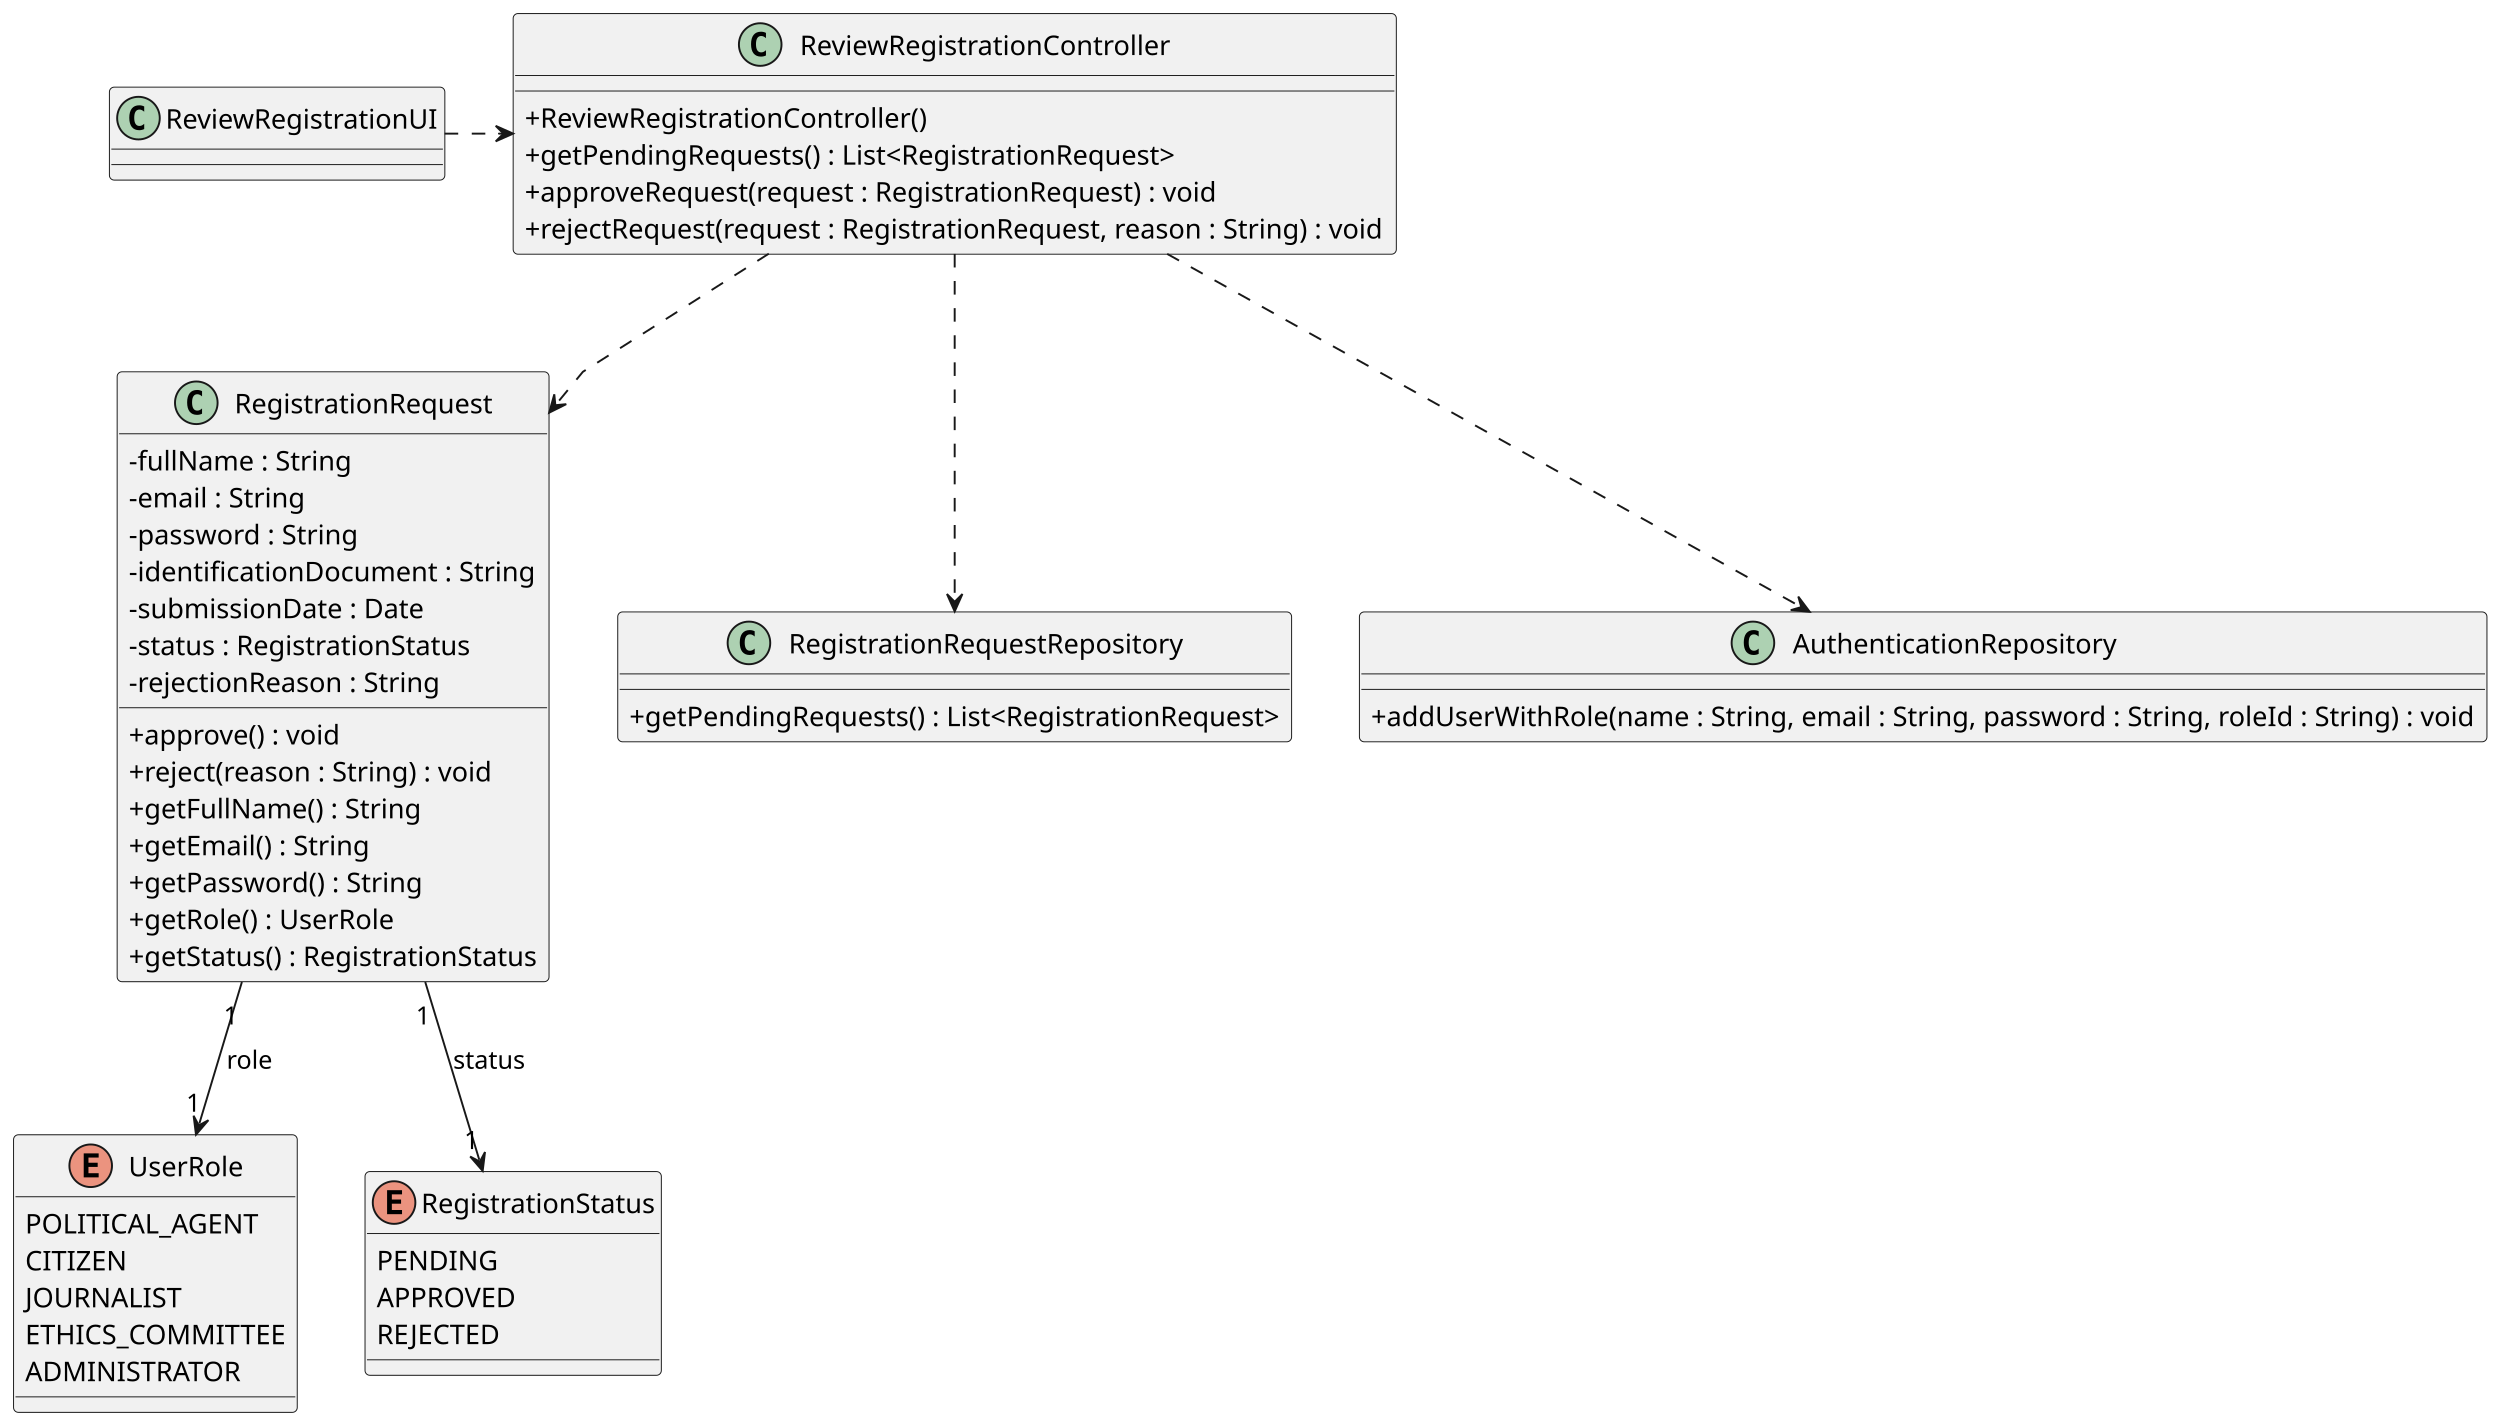
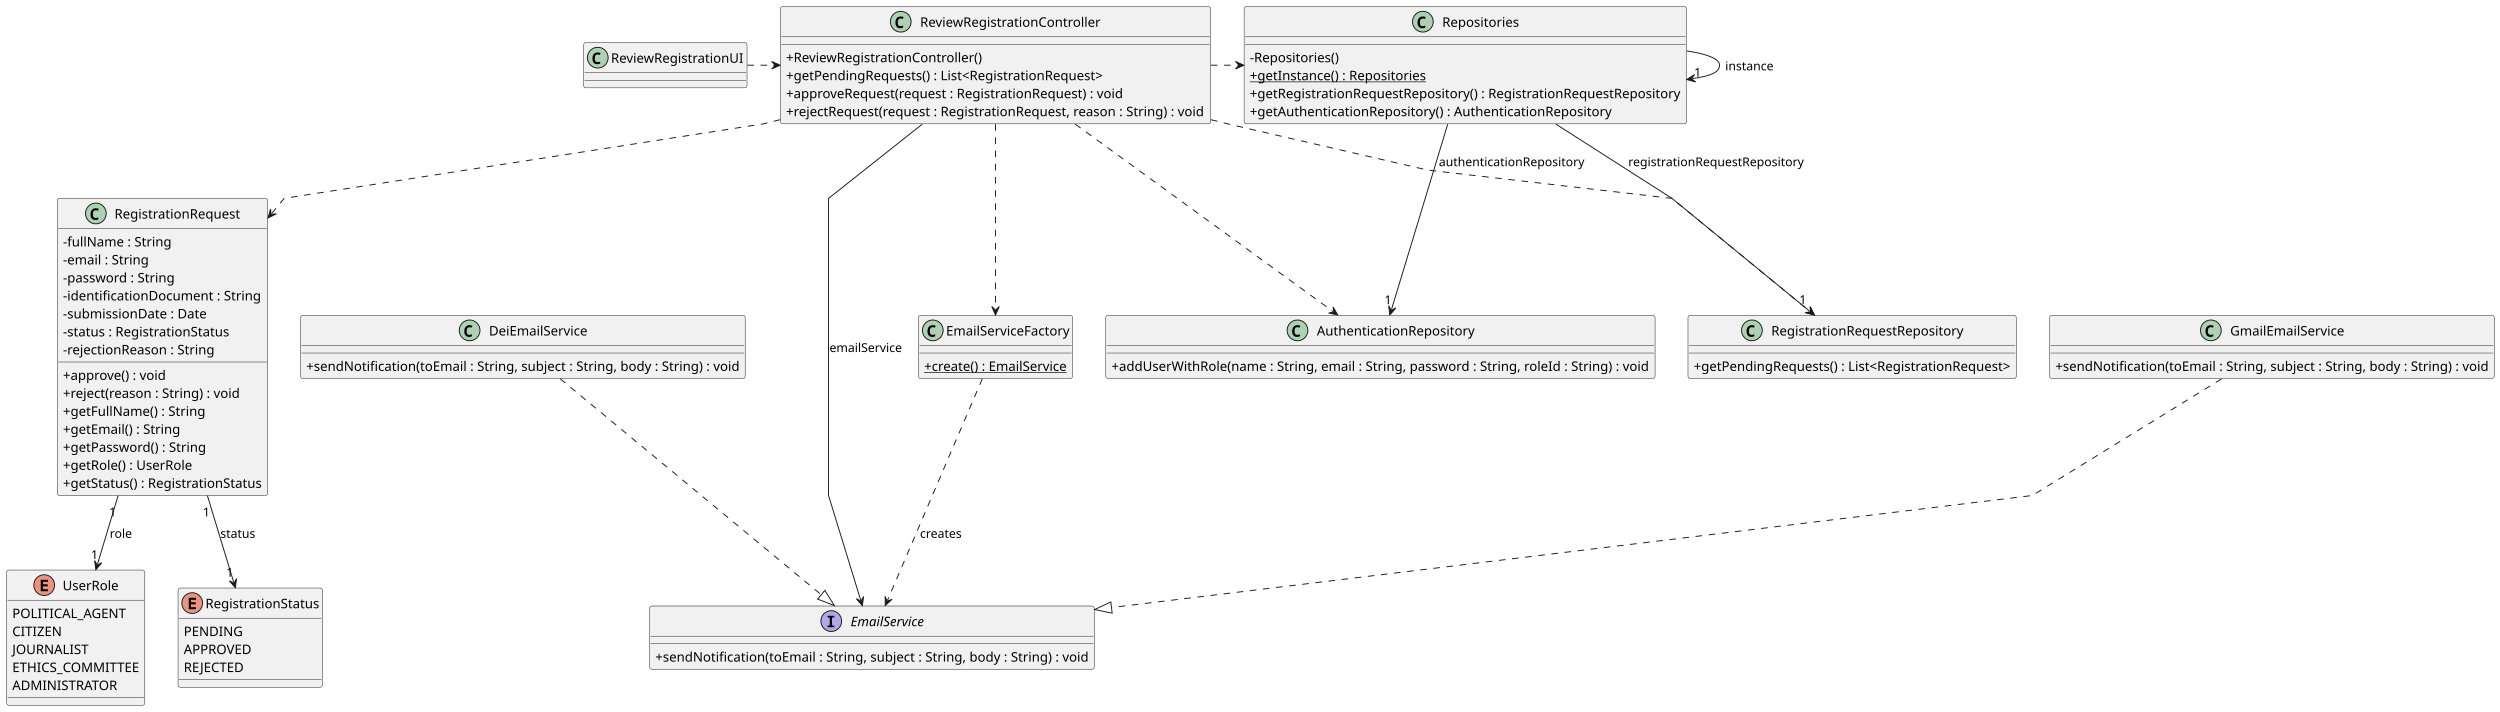
- <svg xmlns="http://www.w3.org/2000/svg" contentStyleType="text/css" data-diagram-type="CLASS" height="736px" preserveAspectRatio="none" style="width:1291px;height:736px;background:#FFFFFF;" version="1.1" viewBox="0 0 1291 736" width="1291px" zoomAndPan="magnify">
+ <svg xmlns="http://www.w3.org/2000/svg" contentStyleType="text/css" data-diagram-type="CLASS" height="754px" preserveAspectRatio="none" style="width:2650px;height:754px;background:#FFFFFF;" version="1.1" viewBox="0 0 2650 754" width="2650px" zoomAndPan="magnify">
  <defs />
  <g>
    <g class="entity" data-entity="ReviewRegistrationUI" data-source-line="6" data-uid="ent0002" id="entity_ReviewRegistrationUI">
-       <rect fill="#F1F1F1" height="48" rx="2.5" ry="2.5" style="stroke:#181818;stroke-width:0.5;" width="173.218" x="56.5" y="45" />
-       <ellipse cx="71.5" cy="61" fill="#ADD1B2" rx="11" ry="11" style="stroke:#181818;stroke-width:1;" />
-       <path d="M74.469,66.641 Q73.891,66.938 73.25,67.078 Q72.609,67.234 71.906,67.234 Q69.406,67.234 68.078,65.594 Q66.766,63.938 66.766,60.812 Q66.766,57.688 68.078,56.031 Q69.406,54.375 71.906,54.375 Q72.609,54.375 73.25,54.531 Q73.906,54.688 74.469,54.984 L74.469,57.703 Q73.844,57.125 73.25,56.859 Q72.656,56.578 72.031,56.578 Q70.688,56.578 70,57.656 Q69.312,58.719 69.312,60.812 Q69.312,62.906 70,63.984 Q70.688,65.047 72.031,65.047 Q72.656,65.047 73.25,64.781 Q73.844,64.5 74.469,63.922 L74.469,66.641 Z " fill="#000000" />
-       <text fill="#000000" font-family="sans-serif" font-size="14" lengthAdjust="spacing" textLength="141.218" x="85.5" y="66.432">ReviewRegistrationUI</text>
-       <line style="stroke:#181818;stroke-width:0.5;" x1="57.5" x2="228.718" y1="77" y2="77" />
-       <line style="stroke:#181818;stroke-width:0.5;" x1="57.5" x2="228.718" y1="85" y2="85" />
+       <rect fill="#F1F1F1" height="48" rx="2.5" ry="2.5" style="stroke:#181818;stroke-width:0.5;" width="173.218" x="618.64" y="45.13" />
+       <ellipse cx="633.64" cy="61.13" fill="#ADD1B2" rx="11" ry="11" style="stroke:#181818;stroke-width:1;" />
+       <path d="M633.109,68.052 Q631.359,68.052 630.218,67.317 Q629.093,66.567 628.531,65.224 Q627.984,63.864 627.984,62.068 Q627.984,60.036 628.64,58.583 Q629.296,57.13 630.577,56.349 Q631.859,55.568 633.734,55.568 Q634.624,55.568 635.296,55.755 Q635.968,55.927 636.656,56.271 L635.843,58.286 Q635.218,57.974 634.671,57.849 Q634.14,57.724 633.656,57.724 Q632.484,57.724 631.781,58.255 Q631.077,58.786 630.781,59.739 Q630.484,60.693 630.484,61.958 Q630.484,63.974 631.202,64.942 Q631.921,65.896 633.515,65.896 Q634.109,65.896 634.734,65.739 Q635.359,65.583 636.187,65.208 L636.187,67.427 Q635.452,67.739 634.656,67.896 Q633.874,68.052 633.109,68.052 Z " fill="#000000" />
+       <text fill="#000000" font-family="sans-serif" font-size="14" lengthAdjust="spacing" textLength="141.218" x="647.64" y="66.562">ReviewRegistrationUI</text>
+       <line style="stroke:#181818;stroke-width:0.5;" x1="619.64" x2="790.857" y1="77.13" y2="77.13" />
+       <line style="stroke:#181818;stroke-width:0.5;" x1="619.64" x2="790.857" y1="85.13" y2="85.13" />
    </g>
    <g class="entity" data-entity="ReviewRegistrationController" data-source-line="9" data-uid="ent0003" id="entity_ReviewRegistrationController">
-       <rect fill="#F1F1F1" height="124.272" rx="2.5" ry="2.5" style="stroke:#181818;stroke-width:0.5;" width="456.064" x="265" y="7" />
-       <ellipse cx="392.575" cy="23" fill="#ADD1B2" rx="11" ry="11" style="stroke:#181818;stroke-width:1;" />
-       <path d="M395.543,28.641 Q394.965,28.938 394.325,29.078 Q393.684,29.234 392.981,29.234 Q390.481,29.234 389.153,27.594 Q387.84,25.938 387.84,22.812 Q387.84,19.688 389.153,18.031 Q390.481,16.375 392.981,16.375 Q393.684,16.375 394.325,16.531 Q394.981,16.688 395.543,16.984 L395.543,19.703 Q394.918,19.125 394.325,18.859 Q393.731,18.578 393.106,18.578 Q391.762,18.578 391.075,19.656 Q390.387,20.719 390.387,22.812 Q390.387,24.906 391.075,25.984 Q391.762,27.047 393.106,27.047 Q393.731,27.047 394.325,26.781 Q394.918,26.5 395.543,25.922 L395.543,28.641 Z " fill="#000000" />
-       <text fill="#000000" font-family="sans-serif" font-size="14" lengthAdjust="spacing" textLength="192.415" x="413.075" y="28.432">ReviewRegistrationController</text>
-       <line style="stroke:#181818;stroke-width:0.5;" x1="266" x2="720.064" y1="39" y2="39" />
-       <line style="stroke:#181818;stroke-width:0.5;" x1="266" x2="720.064" y1="47" y2="47" />
-       <text fill="#000000" font-family="sans-serif" font-size="14" lengthAdjust="spacing" textLength="208.823" x="271" y="65.966">+ReviewRegistrationController()</text>
-       <text fill="#000000" font-family="sans-serif" font-size="14" lengthAdjust="spacing" textLength="335.985" x="271" y="85.034">+getPendingRequests() : List&lt;RegistrationRequest&gt;</text>
-       <text fill="#000000" font-family="sans-serif" font-size="14" lengthAdjust="spacing" textLength="358.259" x="271" y="104.102">+approveRequest(request : RegistrationRequest) : void</text>
-       <text fill="#000000" font-family="sans-serif" font-size="14" lengthAdjust="spacing" textLength="444.064" x="271" y="123.17">+rejectRequest(request : RegistrationRequest, reason : String) : void</text>
+       <rect fill="#F1F1F1" height="124.272" rx="2.5" ry="2.5" style="stroke:#181818;stroke-width:0.5;" width="456.064" x="827.22" y="7" />
+       <ellipse cx="954.794" cy="23" fill="#ADD1B2" rx="11" ry="11" style="stroke:#181818;stroke-width:1;" />
+       <path d="M954.263,29.922 Q952.513,29.922 951.373,29.188 Q950.248,28.438 949.685,27.094 Q949.138,25.734 949.138,23.938 Q949.138,21.906 949.794,20.453 Q950.451,19 951.732,18.219 Q953.013,17.438 954.888,17.438 Q955.779,17.438 956.451,17.625 Q957.123,17.797 957.81,18.141 L956.998,20.156 Q956.373,19.844 955.826,19.719 Q955.294,19.594 954.81,19.594 Q953.638,19.594 952.935,20.125 Q952.232,20.656 951.935,21.609 Q951.638,22.562 951.638,23.828 Q951.638,25.844 952.357,26.812 Q953.076,27.766 954.669,27.766 Q955.263,27.766 955.888,27.609 Q956.513,27.453 957.341,27.078 L957.341,29.297 Q956.607,29.609 955.81,29.766 Q955.029,29.922 954.263,29.922 Z " fill="#000000" />
+       <text fill="#000000" font-family="sans-serif" font-size="14" lengthAdjust="spacing" textLength="192.415" x="975.294" y="28.432">ReviewRegistrationController</text>
+       <line style="stroke:#181818;stroke-width:0.5;" x1="828.22" x2="1282.284" y1="39" y2="39" />
+       <line style="stroke:#181818;stroke-width:0.5;" x1="828.22" x2="1282.284" y1="47" y2="47" />
+       <text fill="#000000" font-family="sans-serif" font-size="14" lengthAdjust="spacing" textLength="208.823" x="833.22" y="65.966">+ReviewRegistrationController()</text>
+       <text fill="#000000" font-family="sans-serif" font-size="14" lengthAdjust="spacing" textLength="335.985" x="833.22" y="85.034">+getPendingRequests() : List&lt;RegistrationRequest&gt;</text>
+       <text fill="#000000" font-family="sans-serif" font-size="14" lengthAdjust="spacing" textLength="358.259" x="833.22" y="104.102">+approveRequest(request : RegistrationRequest) : void</text>
+       <text fill="#000000" font-family="sans-serif" font-size="14" lengthAdjust="spacing" textLength="444.064" x="833.22" y="123.17">+rejectRequest(request : RegistrationRequest, reason : String) : void</text>
    </g>
    <g class="entity" data-entity="RegistrationRequest" data-source-line="16" data-uid="ent0004" id="entity_RegistrationRequest">
-       <rect fill="#F1F1F1" height="314.951" rx="2.5" ry="2.5" style="stroke:#181818;stroke-width:0.5;" width="223.021" x="60.5" y="192" />
-       <ellipse cx="101.37" cy="208" fill="#ADD1B2" rx="11" ry="11" style="stroke:#181818;stroke-width:1;" />
-       <path d="M104.339,213.641 Q103.761,213.938 103.12,214.078 Q102.48,214.234 101.777,214.234 Q99.277,214.234 97.948,212.594 Q96.636,210.938 96.636,207.812 Q96.636,204.688 97.948,203.031 Q99.277,201.375 101.777,201.375 Q102.48,201.375 103.12,201.531 Q103.777,201.688 104.339,201.984 L104.339,204.703 Q103.714,204.125 103.12,203.859 Q102.527,203.578 101.902,203.578 Q100.558,203.578 99.87,204.656 Q99.183,205.719 99.183,207.812 Q99.183,209.906 99.87,210.984 Q100.558,212.047 101.902,212.047 Q102.527,212.047 103.12,211.781 Q103.714,211.5 104.339,210.922 L104.339,213.641 Z " fill="#000000" />
-       <text fill="#000000" font-family="sans-serif" font-size="14" lengthAdjust="spacing" textLength="133.531" x="121.119" y="213.432">RegistrationRequest</text>
-       <line style="stroke:#181818;stroke-width:0.5;" x1="61.5" x2="282.521" y1="224" y2="224" />
-       <text fill="#000000" font-family="sans-serif" font-size="14" lengthAdjust="spacing" textLength="115.108" x="66.5" y="242.966">-fullName : String</text>
-       <text fill="#000000" font-family="sans-serif" font-size="14" lengthAdjust="spacing" textLength="91" x="66.5" y="262.034">-email : String</text>
-       <text fill="#000000" font-family="sans-serif" font-size="14" lengthAdjust="spacing" textLength="118.678" x="66.5" y="281.102">-password : String</text>
-       <text fill="#000000" font-family="sans-serif" font-size="14" lengthAdjust="spacing" textLength="209.915" x="66.5" y="300.17">-identificationDocument : String</text>
-       <text fill="#000000" font-family="sans-serif" font-size="14" lengthAdjust="spacing" textLength="152.403" x="66.5" y="319.238">-submissionDate : Date</text>
-       <text fill="#000000" font-family="sans-serif" font-size="14" lengthAdjust="spacing" textLength="176.581" x="66.5" y="338.305">-status : RegistrationStatus</text>
-       <text fill="#000000" font-family="sans-serif" font-size="14" lengthAdjust="spacing" textLength="160.915" x="66.5" y="357.373">-rejectionReason : String</text>
-       <line style="stroke:#181818;stroke-width:0.5;" x1="61.5" x2="282.521" y1="365.475" y2="365.475" />
-       <text fill="#000000" font-family="sans-serif" font-size="14" lengthAdjust="spacing" textLength="109.578" x="66.5" y="384.441">+approve() : void</text>
-       <text fill="#000000" font-family="sans-serif" font-size="14" lengthAdjust="spacing" textLength="187.991" x="66.5" y="403.509">+reject(reason : String) : void</text>
-       <text fill="#000000" font-family="sans-serif" font-size="14" lengthAdjust="spacing" textLength="151.017" x="66.5" y="422.577">+getFullName() : String</text>
-       <text fill="#000000" font-family="sans-serif" font-size="14" lengthAdjust="spacing" textLength="124.347" x="66.5" y="441.645">+getEmail() : String</text>
-       <text fill="#000000" font-family="sans-serif" font-size="14" lengthAdjust="spacing" textLength="151.997" x="66.5" y="460.713">+getPassword() : String</text>
-       <text fill="#000000" font-family="sans-serif" font-size="14" lengthAdjust="spacing" textLength="136.989" x="66.5" y="479.781">+getRole() : UserRole</text>
-       <text fill="#000000" font-family="sans-serif" font-size="14" lengthAdjust="spacing" textLength="211.021" x="66.5" y="498.849">+getStatus() : RegistrationStatus</text>
+       <rect fill="#F1F1F1" height="314.951" rx="2.5" ry="2.5" style="stroke:#181818;stroke-width:0.5;" width="223.021" x="60.74" y="210.27" />
+       <ellipse cx="101.61" cy="226.27" fill="#ADD1B2" rx="11" ry="11" style="stroke:#181818;stroke-width:1;" />
+       <path d="M101.079,233.192 Q99.329,233.192 98.189,232.458 Q97.064,231.708 96.501,230.364 Q95.954,229.004 95.954,227.208 Q95.954,225.176 96.61,223.723 Q97.267,222.27 98.548,221.489 Q99.829,220.708 101.704,220.708 Q102.595,220.708 103.267,220.895 Q103.939,221.067 104.626,221.411 L103.814,223.426 Q103.189,223.114 102.642,222.989 Q102.11,222.864 101.626,222.864 Q100.454,222.864 99.751,223.395 Q99.048,223.926 98.751,224.879 Q98.454,225.833 98.454,227.098 Q98.454,229.114 99.173,230.083 Q99.892,231.036 101.485,231.036 Q102.079,231.036 102.704,230.879 Q103.329,230.723 104.157,230.348 L104.157,232.567 Q103.423,232.879 102.626,233.036 Q101.845,233.192 101.079,233.192 Z " fill="#000000" />
+       <text fill="#000000" font-family="sans-serif" font-size="14" lengthAdjust="spacing" textLength="133.531" x="121.359" y="231.702">RegistrationRequest</text>
+       <line style="stroke:#181818;stroke-width:0.5;" x1="61.74" x2="282.761" y1="242.27" y2="242.27" />
+       <text fill="#000000" font-family="sans-serif" font-size="14" lengthAdjust="spacing" textLength="115.108" x="66.74" y="261.236">-fullName : String</text>
+       <text fill="#000000" font-family="sans-serif" font-size="14" lengthAdjust="spacing" textLength="91" x="66.74" y="280.304">-email : String</text>
+       <text fill="#000000" font-family="sans-serif" font-size="14" lengthAdjust="spacing" textLength="118.678" x="66.74" y="299.372">-password : String</text>
+       <text fill="#000000" font-family="sans-serif" font-size="14" lengthAdjust="spacing" textLength="209.915" x="66.74" y="318.44">-identificationDocument : String</text>
+       <text fill="#000000" font-family="sans-serif" font-size="14" lengthAdjust="spacing" textLength="152.403" x="66.74" y="337.508">-submissionDate : Date</text>
+       <text fill="#000000" font-family="sans-serif" font-size="14" lengthAdjust="spacing" textLength="176.581" x="66.74" y="356.575">-status : RegistrationStatus</text>
+       <text fill="#000000" font-family="sans-serif" font-size="14" lengthAdjust="spacing" textLength="160.915" x="66.74" y="375.643">-rejectionReason : String</text>
+       <line style="stroke:#181818;stroke-width:0.5;" x1="61.74" x2="282.761" y1="383.745" y2="383.745" />
+       <text fill="#000000" font-family="sans-serif" font-size="14" lengthAdjust="spacing" textLength="109.578" x="66.74" y="402.711">+approve() : void</text>
+       <text fill="#000000" font-family="sans-serif" font-size="14" lengthAdjust="spacing" textLength="187.991" x="66.74" y="421.779">+reject(reason : String) : void</text>
+       <text fill="#000000" font-family="sans-serif" font-size="14" lengthAdjust="spacing" textLength="151.017" x="66.74" y="440.847">+getFullName() : String</text>
+       <text fill="#000000" font-family="sans-serif" font-size="14" lengthAdjust="spacing" textLength="124.347" x="66.74" y="459.915">+getEmail() : String</text>
+       <text fill="#000000" font-family="sans-serif" font-size="14" lengthAdjust="spacing" textLength="151.997" x="66.74" y="478.983">+getPassword() : String</text>
+       <text fill="#000000" font-family="sans-serif" font-size="14" lengthAdjust="spacing" textLength="136.989" x="66.74" y="498.051">+getRole() : UserRole</text>
+       <text fill="#000000" font-family="sans-serif" font-size="14" lengthAdjust="spacing" textLength="211.021" x="66.74" y="517.119">+getStatus() : RegistrationStatus</text>
    </g>
    <g class="entity" data-entity="RegistrationRequestRepository" data-source-line="33" data-uid="ent0005" id="entity_RegistrationRequestRepository">
-       <rect fill="#F1F1F1" height="67.068" rx="2.5" ry="2.5" style="stroke:#181818;stroke-width:0.5;" width="347.985" x="319" y="316" />
-       <ellipse cx="386.753" cy="332" fill="#ADD1B2" rx="11" ry="11" style="stroke:#181818;stroke-width:1;" />
-       <path d="M389.721,337.641 Q389.143,337.938 388.503,338.078 Q387.862,338.234 387.159,338.234 Q384.659,338.234 383.331,336.594 Q382.018,334.938 382.018,331.812 Q382.018,328.688 383.331,327.031 Q384.659,325.375 387.159,325.375 Q387.862,325.375 388.503,325.531 Q389.159,325.688 389.721,325.984 L389.721,328.703 Q389.096,328.125 388.503,327.859 Q387.909,327.578 387.284,327.578 Q385.94,327.578 385.253,328.656 Q384.565,329.719 384.565,331.812 Q384.565,333.906 385.253,334.984 Q385.94,336.047 387.284,336.047 Q387.909,336.047 388.503,335.781 Q389.096,335.5 389.721,334.922 L389.721,337.641 Z " fill="#000000" />
-       <text fill="#000000" font-family="sans-serif" font-size="14" lengthAdjust="spacing" textLength="203.979" x="407.253" y="337.432">RegistrationRequestRepository</text>
-       <line style="stroke:#181818;stroke-width:0.5;" x1="320" x2="665.985" y1="348" y2="348" />
-       <line style="stroke:#181818;stroke-width:0.5;" x1="320" x2="665.985" y1="356" y2="356" />
-       <text fill="#000000" font-family="sans-serif" font-size="14" lengthAdjust="spacing" textLength="335.985" x="325" y="374.966">+getPendingRequests() : List&lt;RegistrationRequest&gt;</text>
+       <rect fill="#F1F1F1" height="67.068" rx="2.5" ry="2.5" style="stroke:#181818;stroke-width:0.5;" width="347.985" x="1789.26" y="334.21" />
+       <ellipse cx="1857.013" cy="350.21" fill="#ADD1B2" rx="11" ry="11" style="stroke:#181818;stroke-width:1;" />
+       <path d="M1856.482,357.132 Q1854.732,357.132 1853.591,356.397 Q1852.466,355.647 1851.903,354.304 Q1851.357,352.944 1851.357,351.147 Q1851.357,349.116 1852.013,347.663 Q1852.669,346.21 1853.95,345.429 Q1855.232,344.647 1857.107,344.647 Q1857.997,344.647 1858.669,344.835 Q1859.341,345.007 1860.028,345.351 L1859.216,347.366 Q1858.591,347.054 1858.044,346.929 Q1857.513,346.804 1857.028,346.804 Q1855.857,346.804 1855.153,347.335 Q1854.45,347.866 1854.153,348.819 Q1853.857,349.772 1853.857,351.038 Q1853.857,353.054 1854.575,354.022 Q1855.294,354.976 1856.888,354.976 Q1857.482,354.976 1858.107,354.819 Q1858.732,354.663 1859.56,354.288 L1859.56,356.507 Q1858.825,356.819 1858.028,356.976 Q1857.247,357.132 1856.482,357.132 Z " fill="#000000" />
+       <text fill="#000000" font-family="sans-serif" font-size="14" lengthAdjust="spacing" textLength="203.979" x="1877.513" y="355.642">RegistrationRequestRepository</text>
+       <line style="stroke:#181818;stroke-width:0.5;" x1="1790.26" x2="2136.245" y1="366.21" y2="366.21" />
+       <line style="stroke:#181818;stroke-width:0.5;" x1="1790.26" x2="2136.245" y1="374.21" y2="374.21" />
+       <text fill="#000000" font-family="sans-serif" font-size="14" lengthAdjust="spacing" textLength="335.985" x="1795.26" y="393.176">+getPendingRequests() : List&lt;RegistrationRequest&gt;</text>
    </g>
    <g class="entity" data-entity="AuthenticationRepository" data-source-line="37" data-uid="ent0006" id="entity_AuthenticationRepository">
-       <rect fill="#F1F1F1" height="67.068" rx="2.5" ry="2.5" style="stroke:#181818;stroke-width:0.5;" width="582.26" x="702" y="316" />
-       <ellipse cx="905.216" cy="332" fill="#ADD1B2" rx="11" ry="11" style="stroke:#181818;stroke-width:1;" />
-       <path d="M908.185,337.641 Q907.607,337.938 906.966,338.078 Q906.326,338.234 905.623,338.234 Q903.123,338.234 901.794,336.594 Q900.482,334.938 900.482,331.812 Q900.482,328.688 901.794,327.031 Q903.123,325.375 905.623,325.375 Q906.326,325.375 906.966,325.531 Q907.623,325.688 908.185,325.984 L908.185,328.703 Q907.56,328.125 906.966,327.859 Q906.373,327.578 905.748,327.578 Q904.404,327.578 903.716,328.656 Q903.029,329.719 903.029,331.812 Q903.029,333.906 903.716,334.984 Q904.404,336.047 905.748,336.047 Q906.373,336.047 906.966,335.781 Q907.56,335.5 908.185,334.922 L908.185,337.641 Z " fill="#000000" />
-       <text fill="#000000" font-family="sans-serif" font-size="14" lengthAdjust="spacing" textLength="167.327" x="925.716" y="337.432">AuthenticationRepository</text>
-       <line style="stroke:#181818;stroke-width:0.5;" x1="703" x2="1283.26" y1="348" y2="348" />
-       <line style="stroke:#181818;stroke-width:0.5;" x1="703" x2="1283.26" y1="356" y2="356" />
-       <text fill="#000000" font-family="sans-serif" font-size="14" lengthAdjust="spacing" textLength="570.26" x="708" y="374.966">+addUserWithRole(name : String, email : String, password : String, roleId : String) : void</text>
-     </g>
-     <g class="entity" data-entity="UserRole" data-source-line="41" data-uid="ent0007" id="entity_UserRole">
-       <rect fill="#F1F1F1" height="143.34" rx="2.5" ry="2.5" style="stroke:#181818;stroke-width:0.5;" width="146.498" x="7" y="586" />
-       <ellipse cx="46.837" cy="602" fill="#EB937F" rx="11" ry="11" style="stroke:#181818;stroke-width:1;" />
-       <path d="M50.947,608 L43.228,608 L43.228,595.609 L50.947,595.609 L50.947,597.766 L45.681,597.766 L45.681,600.438 L50.447,600.438 L50.447,602.594 L45.681,602.594 L45.681,605.844 L50.947,605.844 L50.947,608 Z " fill="#000000" />
-       <text fill="#000000" font-family="sans-serif" font-size="14" lengthAdjust="spacing" textLength="59.304" x="66.356" y="607.432">UserRole</text>
-       <line style="stroke:#181818;stroke-width:0.5;" x1="8" x2="152.498" y1="618" y2="618" />
-       <text fill="#000000" font-family="sans-serif" font-size="14" lengthAdjust="spacing" textLength="120.707" x="13" y="636.966">POLITICAL_AGENT</text>
-       <text fill="#000000" font-family="sans-serif" font-size="14" lengthAdjust="spacing" textLength="52.556" x="13" y="656.034">CITIZEN</text>
-       <text fill="#000000" font-family="sans-serif" font-size="14" lengthAdjust="spacing" textLength="80.836" x="13" y="675.102">JOURNALIST</text>
-       <text fill="#000000" font-family="sans-serif" font-size="14" lengthAdjust="spacing" textLength="134.498" x="13" y="694.17">ETHICS_COMMITTEE</text>
-       <text fill="#000000" font-family="sans-serif" font-size="14" lengthAdjust="spacing" textLength="112.546" x="13" y="713.238">ADMINISTRATOR</text>
-       <line style="stroke:#181818;stroke-width:0.5;" x1="8" x2="152.498" y1="721.34" y2="721.34" />
-     </g>
-     <g class="entity" data-entity="RegistrationStatus" data-source-line="49" data-uid="ent0008" id="entity_RegistrationStatus">
-       <rect fill="#F1F1F1" height="105.204" rx="2.5" ry="2.5" style="stroke:#181818;stroke-width:0.5;" width="153.016" x="188.5" y="605" />
-       <ellipse cx="203.5" cy="621" fill="#EB937F" rx="11" ry="11" style="stroke:#181818;stroke-width:1;" />
-       <path d="M207.609,627 L199.891,627 L199.891,614.609 L207.609,614.609 L207.609,616.766 L202.344,616.766 L202.344,619.438 L207.109,619.438 L207.109,621.594 L202.344,621.594 L202.344,624.844 L207.609,624.844 L207.609,627 Z " fill="#000000" />
-       <text fill="#000000" font-family="sans-serif" font-size="14" lengthAdjust="spacing" textLength="121.016" x="217.5" y="626.432">RegistrationStatus</text>
-       <line style="stroke:#181818;stroke-width:0.5;" x1="189.5" x2="340.516" y1="637" y2="637" />
-       <text fill="#000000" font-family="sans-serif" font-size="14" lengthAdjust="spacing" textLength="62.692" x="194.5" y="655.966">PENDING</text>
-       <text fill="#000000" font-family="sans-serif" font-size="14" lengthAdjust="spacing" textLength="71.932" x="194.5" y="675.034">APPROVED</text>
-       <text fill="#000000" font-family="sans-serif" font-size="14" lengthAdjust="spacing" textLength="62.734" x="194.5" y="694.102">REJECTED</text>
-       <line style="stroke:#181818;stroke-width:0.5;" x1="189.5" x2="340.516" y1="702.204" y2="702.204" />
-     </g>
-     <g class="link" data-entity-1="ReviewRegistrationUI" data-entity-2="ReviewRegistrationController" data-source-line="55" data-uid="lnk9" id="link_ReviewRegistrationUI_ReviewRegistrationController">
-       <path codeLine="55" d="M229.62,69 C246.8,69 259.67,69 259.67,69 C259.67,69 255.61,69 258.98,69" fill="none" id="ReviewRegistrationUI-to-ReviewRegistrationController" style="stroke:#181818;stroke-width:1;stroke-dasharray:7,7;" />
-       <polygon fill="#181818" points="264.98,69,255.98,65,259.98,69,255.98,73,264.98,69" style="stroke:#181818;stroke-width:1;" />
-     </g>
-     <g class="link" data-entity-1="ReviewRegistrationController" data-entity-2="RegistrationRequestRepository" data-source-line="56" data-uid="lnk10" id="link_ReviewRegistrationController_RegistrationRequestRepository">
-       <path codeLine="56" d="M493,131.12 C493,187.96 493,264.48 493,309.75" fill="none" id="ReviewRegistrationController-to-RegistrationRequestRepository" style="stroke:#181818;stroke-width:1;stroke-dasharray:7,7;" />
-       <polygon fill="#181818" points="493,315.75,497,306.75,493,310.75,489,306.75,493,315.75" style="stroke:#181818;stroke-width:1;" />
-     </g>
-     <g class="link" data-entity-1="ReviewRegistrationController" data-entity-2="AuthenticationRepository" data-source-line="57" data-uid="lnk11" id="link_ReviewRegistrationController_AuthenticationRepository">
-       <path codeLine="57" d="M602.73,131.12 C704.92,188.04 848.108,267.801 929.308,313.021" fill="none" id="ReviewRegistrationController-to-AuthenticationRepository" style="stroke:#181818;stroke-width:1;stroke-dasharray:7,7;" />
-       <polygon fill="#181818" points="934.55,315.94,928.633,308.067,930.182,313.507,924.741,315.056,934.55,315.94" style="stroke:#181818;stroke-width:1;" />
-     </g>
-     <g class="link" data-entity-1="ReviewRegistrationController" data-entity-2="RegistrationRequest" data-source-line="58" data-uid="lnk12" id="link_ReviewRegistrationController_RegistrationRequest">
-       <path codeLine="58" d="M397,131 C349,161.5 301,192 301,192 C301,192 297.966,195.68 287.416,208.48" fill="none" id="ReviewRegistrationController-to-RegistrationRequest" style="stroke:#181818;stroke-width:1;stroke-dasharray:7,7;" />
-       <polygon fill="#181818" points="283.6,213.11,292.411,208.709,286.78,209.252,286.238,203.621,283.6,213.11" style="stroke:#181818;stroke-width:1;" />
-     </g>
-     <g class="link" data-entity-1="RegistrationRequest" data-entity-2="UserRole" data-source-line="59" data-uid="lnk13" id="link_RegistrationRequest_UserRole">
-       <path codeLine="59" d="M124.92,507.09 C116.61,534.73 110.079,556.475 102.939,580.195" fill="none" id="RegistrationRequest-to-UserRole" style="stroke:#181818;stroke-width:1;" />
-       <polygon fill="#181818" points="101.21,585.94,107.634,578.475,102.651,581.152,99.974,576.169,101.21,585.94" style="stroke:#181818;stroke-width:1;" />
-       <text fill="#000000" font-family="sans-serif" font-size="13" lengthAdjust="spacing" textLength="23.92" x="117" y="551.897">role</text>
-       <text fill="#000000" font-family="sans-serif" font-size="13" lengthAdjust="spacing" textLength="7.436" x="115.48" y="529.05">1</text>
-       <text fill="#000000" font-family="sans-serif" font-size="13" lengthAdjust="spacing" textLength="7.436" x="96.144" y="574.101">1</text>
-     </g>
-     <g class="link" data-entity-1="RegistrationRequest" data-entity-2="RegistrationStatus" data-source-line="60" data-uid="lnk14" id="link_RegistrationRequest_RegistrationStatus">
-       <path codeLine="60" d="M219.59,507.09 C230.32,542.38 239.215,571.669 247.505,598.939" fill="none" id="RegistrationRequest-to-RegistrationStatus" style="stroke:#181818;stroke-width:1;" />
-       <polygon fill="#181818" points="249.25,604.68,250.459,594.906,247.796,599.896,242.805,597.232,249.25,604.68" style="stroke:#181818;stroke-width:1;" />
-       <text fill="#000000" font-family="sans-serif" font-size="13" lengthAdjust="spacing" textLength="37.167" x="234" y="551.897">status</text>
-       <text fill="#000000" font-family="sans-serif" font-size="13" lengthAdjust="spacing" textLength="7.436" x="214.736" y="529.05">1</text>
-       <text fill="#000000" font-family="sans-serif" font-size="13" lengthAdjust="spacing" textLength="7.436" x="239.691" y="593.371">1</text>
+       <rect fill="#F1F1F1" height="67.068" rx="2.5" ry="2.5" style="stroke:#181818;stroke-width:0.5;" width="582.26" x="1172.12" y="334.21" />
+       <ellipse cx="1375.336" cy="350.21" fill="#ADD1B2" rx="11" ry="11" style="stroke:#181818;stroke-width:1;" />
+       <path d="M1374.805,357.132 Q1373.055,357.132 1371.915,356.397 Q1370.79,355.647 1370.227,354.304 Q1369.68,352.944 1369.68,351.147 Q1369.68,349.116 1370.336,347.663 Q1370.993,346.21 1372.274,345.429 Q1373.555,344.647 1375.43,344.647 Q1376.321,344.647 1376.993,344.835 Q1377.665,345.007 1378.352,345.351 L1377.54,347.366 Q1376.915,347.054 1376.368,346.929 Q1375.836,346.804 1375.352,346.804 Q1374.18,346.804 1373.477,347.335 Q1372.774,347.866 1372.477,348.819 Q1372.18,349.772 1372.18,351.038 Q1372.18,353.054 1372.899,354.022 Q1373.618,354.976 1375.211,354.976 Q1375.805,354.976 1376.43,354.819 Q1377.055,354.663 1377.883,354.288 L1377.883,356.507 Q1377.149,356.819 1376.352,356.976 Q1375.571,357.132 1374.805,357.132 Z " fill="#000000" />
+       <text fill="#000000" font-family="sans-serif" font-size="14" lengthAdjust="spacing" textLength="167.327" x="1395.836" y="355.642">AuthenticationRepository</text>
+       <line style="stroke:#181818;stroke-width:0.5;" x1="1173.12" x2="1753.38" y1="366.21" y2="366.21" />
+       <line style="stroke:#181818;stroke-width:0.5;" x1="1173.12" x2="1753.38" y1="374.21" y2="374.21" />
+       <text fill="#000000" font-family="sans-serif" font-size="14" lengthAdjust="spacing" textLength="570.26" x="1178.12" y="393.176">+addUserWithRole(name : String, email : String, password : String, roleId : String) : void</text>
+     </g>
+     <g class="entity" data-entity="Repositories" data-source-line="41" data-uid="ent0007" id="entity_Repositories">
+       <rect fill="#F1F1F1" height="124.272" rx="2.5" ry="2.5" style="stroke:#181818;stroke-width:0.5;" width="468.958" x="1318.77" y="7" />
+       <ellipse cx="1508.238" cy="23" fill="#ADD1B2" rx="11" ry="11" style="stroke:#181818;stroke-width:1;" />
+       <path d="M1507.707,29.922 Q1505.957,29.922 1504.816,29.188 Q1503.691,28.438 1503.129,27.094 Q1502.582,25.734 1502.582,23.938 Q1502.582,21.906 1503.238,20.453 Q1503.895,19 1505.176,18.219 Q1506.457,17.438 1508.332,17.438 Q1509.223,17.438 1509.895,17.625 Q1510.566,17.797 1511.254,18.141 L1510.441,20.156 Q1509.816,19.844 1509.27,19.719 Q1508.738,19.594 1508.254,19.594 Q1507.082,19.594 1506.379,20.125 Q1505.676,20.656 1505.379,21.609 Q1505.082,22.562 1505.082,23.828 Q1505.082,25.844 1505.801,26.812 Q1506.52,27.766 1508.113,27.766 Q1508.707,27.766 1509.332,27.609 Q1509.957,27.453 1510.785,27.078 L1510.785,29.297 Q1510.051,29.609 1509.254,29.766 Q1508.473,29.922 1507.707,29.922 Z " fill="#000000" />
+       <text fill="#000000" font-family="sans-serif" font-size="14" lengthAdjust="spacing" textLength="81.522" x="1528.738" y="28.432">Repositories</text>
+       <line style="stroke:#181818;stroke-width:0.5;" x1="1319.77" x2="1786.728" y1="39" y2="39" />
+       <line style="stroke:#181818;stroke-width:0.5;" x1="1319.77" x2="1786.728" y1="47" y2="47" />
+       <text fill="#000000" font-family="sans-serif" font-size="14" lengthAdjust="spacing" textLength="94.43" x="1324.77" y="65.966">-Repositories()</text>
+       <text fill="#000000" font-family="sans-serif" font-size="14" lengthAdjust="spacing" text-decoration="underline" textLength="186.801" x="1324.77" y="85.034">+getInstance() : Repositories</text>
+       <text fill="#000000" font-family="sans-serif" font-size="14" lengthAdjust="spacing" textLength="456.958" x="1324.77" y="104.102">+getRegistrationRequestRepository() : RegistrationRequestRepository</text>
+       <text fill="#000000" font-family="sans-serif" font-size="14" lengthAdjust="spacing" textLength="383.654" x="1324.77" y="123.17">+getAuthenticationRepository() : AuthenticationRepository</text>
+     </g>
+     <g class="entity" data-entity="EmailService" data-source-line="48" data-uid="ent0008" id="entity_EmailService">
+       <rect fill="#F1F1F1" height="67.068" rx="2.5" ry="2.5" style="stroke:#181818;stroke-width:0.5;" width="471.296" x="688.6" y="642.36" />
+       <ellipse cx="881.134" cy="658.36" fill="#B4A7E5" rx="11" ry="11" style="stroke:#181818;stroke-width:1;" />
+       <path d="M877.166,664.86 L877.166,663.157 L879.525,662.891 L879.525,654.688 L877.166,654.423 L877.166,652.719 L884.306,652.719 L884.306,654.423 L881.884,654.688 L881.884,662.891 L884.306,663.157 L884.306,664.86 L877.166,664.86 Z " fill="#000000" />
+       <text fill="#000000" font-family="sans-serif" font-size="14" font-style="italic" lengthAdjust="spacing" textLength="77.728" x="901.634" y="663.792">EmailService</text>
+       <line style="stroke:#181818;stroke-width:0.5;" x1="689.6" x2="1158.896" y1="674.36" y2="674.36" />
+       <line style="stroke:#181818;stroke-width:0.5;" x1="689.6" x2="1158.896" y1="682.36" y2="682.36" />
+       <text fill="#000000" font-family="sans-serif" font-size="14" lengthAdjust="spacing" textLength="459.296" x="694.6" y="701.326">+sendNotification(toEmail : String, subject : String, body : String) : void</text>
+     </g>
+     <g class="entity" data-entity="GmailEmailService" data-source-line="52" data-uid="ent0009" id="entity_GmailEmailService">
+       <rect fill="#F1F1F1" height="67.068" rx="2.5" ry="2.5" style="stroke:#181818;stroke-width:0.5;" width="471.296" x="2172.6" y="334.21" />
+       <ellipse cx="2343.49" cy="350.21" fill="#ADD1B2" rx="11" ry="11" style="stroke:#181818;stroke-width:1;" />
+       <path d="M2342.959,357.132 Q2341.209,357.132 2340.068,356.397 Q2338.943,355.647 2338.381,354.304 Q2337.834,352.944 2337.834,351.147 Q2337.834,349.116 2338.49,347.663 Q2339.147,346.21 2340.428,345.429 Q2341.709,344.647 2343.584,344.647 Q2344.475,344.647 2345.147,344.835 Q2345.818,345.007 2346.506,345.351 L2345.693,347.366 Q2345.068,347.054 2344.522,346.929 Q2343.99,346.804 2343.506,346.804 Q2342.334,346.804 2341.631,347.335 Q2340.928,347.866 2340.631,348.819 Q2340.334,349.772 2340.334,351.038 Q2340.334,353.054 2341.053,354.022 Q2341.772,354.976 2343.365,354.976 Q2343.959,354.976 2344.584,354.819 Q2345.209,354.663 2346.037,354.288 L2346.037,356.507 Q2345.303,356.819 2344.506,356.976 Q2343.725,357.132 2342.959,357.132 Z " fill="#000000" />
+       <text fill="#000000" font-family="sans-serif" font-size="14" lengthAdjust="spacing" textLength="121.016" x="2363.99" y="355.642">GmailEmailService</text>
+       <line style="stroke:#181818;stroke-width:0.5;" x1="2173.6" x2="2642.896" y1="366.21" y2="366.21" />
+       <line style="stroke:#181818;stroke-width:0.5;" x1="2173.6" x2="2642.896" y1="374.21" y2="374.21" />
+       <text fill="#000000" font-family="sans-serif" font-size="14" lengthAdjust="spacing" textLength="459.296" x="2178.6" y="393.176">+sendNotification(toEmail : String, subject : String, body : String) : void</text>
+     </g>
+     <g class="entity" data-entity="DeiEmailService" data-source-line="56" data-uid="ent0010" id="entity_DeiEmailService">
+       <rect fill="#F1F1F1" height="67.068" rx="2.5" ry="2.5" style="stroke:#181818;stroke-width:0.5;" width="471.296" x="318.6" y="334.21" />
+       <ellipse cx="497.806" cy="350.21" fill="#ADD1B2" rx="11" ry="11" style="stroke:#181818;stroke-width:1;" />
+       <path d="M497.275,357.132 Q495.525,357.132 494.385,356.397 Q493.26,355.647 492.697,354.304 Q492.15,352.944 492.15,351.147 Q492.15,349.116 492.806,347.663 Q493.463,346.21 494.744,345.429 Q496.025,344.647 497.9,344.647 Q498.791,344.647 499.463,344.835 Q500.135,345.007 500.822,345.351 L500.01,347.366 Q499.385,347.054 498.838,346.929 Q498.306,346.804 497.822,346.804 Q496.65,346.804 495.947,347.335 Q495.244,347.866 494.947,348.819 Q494.65,349.772 494.65,351.038 Q494.65,353.054 495.369,354.022 Q496.088,354.976 497.681,354.976 Q498.275,354.976 498.9,354.819 Q499.525,354.663 500.353,354.288 L500.353,356.507 Q499.619,356.819 498.822,356.976 Q498.041,357.132 497.275,357.132 Z " fill="#000000" />
+       <text fill="#000000" font-family="sans-serif" font-size="14" lengthAdjust="spacing" textLength="104.384" x="518.306" y="355.642">DeiEmailService</text>
+       <line style="stroke:#181818;stroke-width:0.5;" x1="319.6" x2="788.896" y1="366.21" y2="366.21" />
+       <line style="stroke:#181818;stroke-width:0.5;" x1="319.6" x2="788.896" y1="374.21" y2="374.21" />
+       <text fill="#000000" font-family="sans-serif" font-size="14" lengthAdjust="spacing" textLength="459.296" x="324.6" y="393.176">+sendNotification(toEmail : String, subject : String, body : String) : void</text>
+     </g>
+     <g class="entity" data-entity="EmailServiceFactory" data-source-line="60" data-uid="ent0011" id="entity_EmailServiceFactory">
+       <rect fill="#F1F1F1" height="67.068" rx="2.5" ry="2.5" style="stroke:#181818;stroke-width:0.5;" width="163.297" x="973.6" y="334.21" />
+       <ellipse cx="988.76" cy="350.21" fill="#ADD1B2" rx="11" ry="11" style="stroke:#181818;stroke-width:1;" />
+       <path d="M988.229,357.132 Q986.479,357.132 985.338,356.397 Q984.213,355.647 983.651,354.304 Q983.104,352.944 983.104,351.147 Q983.104,349.116 983.76,347.663 Q984.416,346.21 985.698,345.429 Q986.979,344.647 988.854,344.647 Q989.745,344.647 990.416,344.835 Q991.088,345.007 991.776,345.351 L990.963,347.366 Q990.338,347.054 989.791,346.929 Q989.26,346.804 988.776,346.804 Q987.604,346.804 986.901,347.335 Q986.198,347.866 985.901,348.819 Q985.604,349.772 985.604,351.038 Q985.604,353.054 986.323,354.022 Q987.041,354.976 988.635,354.976 Q989.229,354.976 989.854,354.819 Q990.479,354.663 991.307,354.288 L991.307,356.507 Q990.573,356.819 989.776,356.976 Q988.995,357.132 988.229,357.132 Z " fill="#000000" />
+       <text fill="#000000" font-family="sans-serif" font-size="14" lengthAdjust="spacing" textLength="130.941" x="1002.796" y="355.642">EmailServiceFactory</text>
+       <line style="stroke:#181818;stroke-width:0.5;" x1="974.6" x2="1135.897" y1="366.21" y2="366.21" />
+       <line style="stroke:#181818;stroke-width:0.5;" x1="974.6" x2="1135.897" y1="374.21" y2="374.21" />
+       <text fill="#000000" font-family="sans-serif" font-size="14" lengthAdjust="spacing" text-decoration="underline" textLength="151.297" x="979.6" y="393.176">+create() : EmailService</text>
+     </g>
+     <g class="entity" data-entity="UserRole" data-source-line="64" data-uid="ent0012" id="entity_UserRole">
+       <rect fill="#F1F1F1" height="143.34" rx="2.5" ry="2.5" style="stroke:#181818;stroke-width:0.5;" width="146.498" x="7" y="604.22" />
+       <ellipse cx="46.837" cy="620.22" fill="#EB937F" rx="11" ry="11" style="stroke:#181818;stroke-width:1;" />
+       <path d="M43.197,626.72 L43.197,614.579 L50.853,614.579 L50.853,616.704 L45.572,616.704 L45.572,619.361 L50.587,619.361 L50.587,621.486 L45.572,621.486 L45.572,624.595 L50.853,624.595 L50.853,626.72 L43.197,626.72 Z " fill="#000000" />
+       <text fill="#000000" font-family="sans-serif" font-size="14" lengthAdjust="spacing" textLength="59.304" x="66.356" y="625.652">UserRole</text>
+       <line style="stroke:#181818;stroke-width:0.5;" x1="8" x2="152.498" y1="636.22" y2="636.22" />
+       <text fill="#000000" font-family="sans-serif" font-size="14" lengthAdjust="spacing" textLength="120.707" x="13" y="655.186">POLITICAL_AGENT</text>
+       <text fill="#000000" font-family="sans-serif" font-size="14" lengthAdjust="spacing" textLength="52.556" x="13" y="674.254">CITIZEN</text>
+       <text fill="#000000" font-family="sans-serif" font-size="14" lengthAdjust="spacing" textLength="80.836" x="13" y="693.322">JOURNALIST</text>
+       <text fill="#000000" font-family="sans-serif" font-size="14" lengthAdjust="spacing" textLength="134.498" x="13" y="712.39">ETHICS_COMMITTEE</text>
+       <text fill="#000000" font-family="sans-serif" font-size="14" lengthAdjust="spacing" textLength="112.546" x="13" y="731.458">ADMINISTRATOR</text>
+       <line style="stroke:#181818;stroke-width:0.5;" x1="8" x2="152.498" y1="739.56" y2="739.56" />
+     </g>
+     <g class="entity" data-entity="RegistrationStatus" data-source-line="72" data-uid="ent0013" id="entity_RegistrationStatus">
+       <rect fill="#F1F1F1" height="105.204" rx="2.5" ry="2.5" style="stroke:#181818;stroke-width:0.5;" width="153.016" x="188.74" y="623.29" />
+       <ellipse cx="203.74" cy="639.29" fill="#EB937F" rx="11" ry="11" style="stroke:#181818;stroke-width:1;" />
+       <path d="M200.099,645.79 L200.099,633.649 L207.756,633.649 L207.756,635.774 L202.474,635.774 L202.474,638.431 L207.49,638.431 L207.49,640.556 L202.474,640.556 L202.474,643.665 L207.756,643.665 L207.756,645.79 L200.099,645.79 Z " fill="#000000" />
+       <text fill="#000000" font-family="sans-serif" font-size="14" lengthAdjust="spacing" textLength="121.016" x="217.74" y="644.722">RegistrationStatus</text>
+       <line style="stroke:#181818;stroke-width:0.5;" x1="189.74" x2="340.756" y1="655.29" y2="655.29" />
+       <text fill="#000000" font-family="sans-serif" font-size="14" lengthAdjust="spacing" textLength="62.692" x="194.74" y="674.256">PENDING</text>
+       <text fill="#000000" font-family="sans-serif" font-size="14" lengthAdjust="spacing" textLength="71.932" x="194.74" y="693.324">APPROVED</text>
+       <text fill="#000000" font-family="sans-serif" font-size="14" lengthAdjust="spacing" textLength="62.734" x="194.74" y="712.392">REJECTED</text>
+       <line style="stroke:#181818;stroke-width:0.5;" x1="189.74" x2="340.756" y1="720.494" y2="720.494" />
+     </g>
+     <g class="link" data-entity-1="ReviewRegistrationUI" data-entity-2="ReviewRegistrationController" data-source-line="78" data-uid="lnk14" id="link_ReviewRegistrationUI_ReviewRegistrationController">
+       <path codeLine="78" d="M792.17,69.13 C809.2,69.13 821.92,69.13 821.92,69.13 C821.92,69.13 817.74,69.13 820.93,69.13" fill="none" id="ReviewRegistrationUI-to-ReviewRegistrationController" style="stroke:#181818;stroke-width:1;stroke-dasharray:7,7;" />
+       <polygon fill="#181818" points="826.93,69.13,817.93,65.13,821.93,69.13,817.93,73.13,826.93,69.13" style="stroke:#181818;stroke-width:1;" />
+     </g>
+     <g class="link" data-entity-1="ReviewRegistrationController" data-entity-2="Repositories" data-source-line="79" data-uid="lnk15" id="link_ReviewRegistrationController_Repositories">
+       <path codeLine="79" d="M1283.53,69.13 C1294.94,69.13 1300.91,69.13 1312.49,69.13" fill="none" id="ReviewRegistrationController-to-Repositories" style="stroke:#181818;stroke-width:1;stroke-dasharray:7,7;" />
+       <polygon fill="#181818" points="1318.49,69.13,1309.49,65.13,1313.49,69.13,1309.49,73.13,1318.49,69.13" style="stroke:#181818;stroke-width:1;" />
+     </g>
+     <g class="link" data-entity-1="ReviewRegistrationController" data-entity-2="RegistrationRequestRepository" data-source-line="80" data-uid="lnk16" id="link_ReviewRegistrationController_RegistrationRequestRepository">
+       <path codeLine="80" d="M1283.56,126.87 C1294.63,129.62 1301.25,131.27 1301.25,131.27 C1301.25,131.27 1513.25,180.27 1513.25,180.27 C1513.25,180.27 1772.25,210.27 1772.25,210.27 C1772.25,210.27 1862.558,284.258 1918.568,330.138" fill="none" id="ReviewRegistrationController-to-RegistrationRequestRepository" style="stroke:#181818;stroke-width:1;stroke-dasharray:7,7;" />
+       <polygon fill="#181818" points="1923.21,333.94,1918.782,325.142,1919.342,330.772,1913.713,331.331,1923.21,333.94" style="stroke:#181818;stroke-width:1;" />
+     </g>
+     <g class="link" data-entity-1="ReviewRegistrationController" data-entity-2="AuthenticationRepository" data-source-line="81" data-uid="lnk17" id="link_ReviewRegistrationController_AuthenticationRepository">
+       <path codeLine="81" d="M1139.79,131.59 C1224.28,193.02 1346.137,281.612 1413.127,330.312" fill="none" id="ReviewRegistrationController-to-AuthenticationRepository" style="stroke:#181818;stroke-width:1;stroke-dasharray:7,7;" />
+       <polygon fill="#181818" points="1417.98,333.84,1413.052,325.312,1413.936,330.9,1408.348,331.783,1417.98,333.84" style="stroke:#181818;stroke-width:1;" />
+     </g>
+     <g class="link" data-entity-1="ReviewRegistrationController" data-entity-2="RegistrationRequest" data-source-line="82" data-uid="lnk18" id="link_ReviewRegistrationController_RegistrationRequest">
+       <path codeLine="82" d="M826.94,126.87 C815.87,129.62 809.25,131.27 809.25,131.27 C809.25,131.27 301.25,210.27 301.25,210.27 C301.25,210.27 298.325,213.809 287.935,226.419" fill="none" id="ReviewRegistrationController-to-RegistrationRequest" style="stroke:#181818;stroke-width:1;stroke-dasharray:7,7;" />
+       <polygon fill="#181818" points="284.12,231.05,292.93,226.648,287.3,227.191,286.756,221.56,284.12,231.05" style="stroke:#181818;stroke-width:1;" />
+     </g>
+     <g class="link" data-entity-1="Repositories" data-entity-2="Repositories" data-source-line="83" data-uid="lnk19" id="link_Repositories_Repositories">
+       <path codeLine="83" d="M1787.94,53.99 C1809.3,57.14 1822.73,62.19 1822.73,69.13 C1822.73,76.08 1815.236,80.255 1793.876,83.405" fill="none" id="Repositories-to-Repositories" style="stroke:#181818;stroke-width:1;" />
+       <polygon fill="#181818" points="1787.94,84.28,1797.427,86.924,1792.887,83.55,1796.26,79.01,1787.94,84.28" style="stroke:#181818;stroke-width:1;" />
+       <text fill="#000000" font-family="sans-serif" font-size="13" lengthAdjust="spacing" textLength="51.207" x="1828.73" y="74.527">instance</text>
+       <text fill="#000000" font-family="sans-serif" font-size="13" lengthAdjust="spacing" textLength="7.436" x="1795.763" y="81.407">1</text>
+     </g>
+     <g class="link" data-entity-1="Repositories" data-entity-2="RegistrationRequestRepository" data-source-line="84" data-uid="lnk20" id="link_Repositories_RegistrationRequestRepository">
+       <path codeLine="84" d="M1649.31,131.6 C1708.15,169.25 1772.25,210.27 1772.25,210.27 C1772.25,210.27 1862.558,284.258 1918.568,330.138" fill="none" id="Repositories-to-RegistrationRequestRepository" style="stroke:#181818;stroke-width:1;" />
+       <polygon fill="#181818" points="1923.21,333.94,1918.782,325.142,1919.342,330.772,1913.713,331.331,1923.21,333.94" style="stroke:#181818;stroke-width:1;" />
+       <text fill="#000000" font-family="sans-serif" font-size="13" lengthAdjust="spacing" textLength="186.693" x="1725.94" y="176.167">registrationRequestRepository</text>
+       <text fill="#000000" font-family="sans-serif" font-size="13" lengthAdjust="spacing" textLength="7.436" x="1907.274" y="322.185">1</text>
+     </g>
+     <g class="link" data-entity-1="Repositories" data-entity-2="AuthenticationRepository" data-source-line="85" data-uid="lnk21" id="link_Repositories_AuthenticationRepository">
+       <path codeLine="85" d="M1534.6,131.59 C1515.96,193.02 1489.753,279.399 1474.973,328.099" fill="none" id="Repositories-to-AuthenticationRepository" style="stroke:#181818;stroke-width:1;" />
+       <polygon fill="#181818" points="1473.23,333.84,1479.671,326.389,1474.682,329.055,1472.016,324.066,1473.23,333.84" style="stroke:#181818;stroke-width:1;" />
+       <text fill="#000000" font-family="sans-serif" font-size="13" lengthAdjust="spacing" textLength="154.362" x="1525.14" y="176.167">authenticationRepository</text>
+       <text fill="#000000" font-family="sans-serif" font-size="13" lengthAdjust="spacing" textLength="7.436" x="1467.549" y="322.458">1</text>
+     </g>
+     <g class="link" data-entity-1="ReviewRegistrationController" data-entity-2="EmailService" data-source-line="86" data-uid="lnk22" id="link_ReviewRegistrationController_EmailService">
+       <path codeLine="86" d="M977.61,131.6 C930.06,169.25 878.25,210.27 878.25,210.27 C878.25,210.27 878.25,525.22 878.25,525.22 C878.25,525.22 898.847,592.255 912.387,636.305" fill="none" id="ReviewRegistrationController-to-EmailService" style="stroke:#181818;stroke-width:1;" />
+       <polygon fill="#181818" points="914.15,642.04,915.329,632.262,912.681,637.261,907.682,634.612,914.15,642.04" style="stroke:#181818;stroke-width:1;" />
+       <text fill="#000000" font-family="sans-serif" font-size="13" lengthAdjust="spacing" textLength="76.856" x="879.25" y="373.137">emailService</text>
+     </g>
+     <g class="link" data-entity-1="ReviewRegistrationController" data-entity-2="EmailServiceFactory" data-source-line="87" data-uid="lnk23" id="link_ReviewRegistrationController_EmailServiceFactory">
+       <path codeLine="87" d="M1055.25,131.59 C1055.25,193.02 1055.25,279.14 1055.25,327.84" fill="none" id="ReviewRegistrationController-to-EmailServiceFactory" style="stroke:#181818;stroke-width:1;stroke-dasharray:7,7;" />
+       <polygon fill="#181818" points="1055.25,333.84,1059.25,324.84,1055.25,328.84,1051.25,324.84,1055.25,333.84" style="stroke:#181818;stroke-width:1;" />
+     </g>
+     <g class="link" data-entity-1="GmailEmailService" data-entity-2="EmailService" data-source-line="88" data-uid="lnk24" id="link_GmailEmailService_EmailService">
+       <path codeLine="88" d="M2354.69,401.74 C2280.17,447.65 2154.25,525.22 2154.25,525.22 C2154.25,525.22 1535.398,600.526 1178.178,643.996" fill="none" id="GmailEmailService-to-EmailService" style="stroke:#181818;stroke-width:1;stroke-dasharray:7,7;" />
+       <polygon fill="none" points="1160.31,646.17,1178.903,649.952,1177.453,638.04,1160.31,646.17" style="stroke:#181818;stroke-width:1;" />
+     </g>
+     <g class="link" data-entity-1="DeiEmailService" data-entity-2="EmailService" data-source-line="89" data-uid="lnk25" id="link_DeiEmailService_EmailService">
+       <path codeLine="89" d="M593.85,401.51 C664.87,460.28 799.281,571.496 870.511,630.426" fill="none" id="DeiEmailService-to-EmailService" style="stroke:#181818;stroke-width:1;stroke-dasharray:7,7;" />
+       <polygon fill="none" points="884.38,641.9,874.336,625.803,866.686,635.049,884.38,641.9" style="stroke:#181818;stroke-width:1;" />
+     </g>
+     <g class="link" data-entity-1="EmailServiceFactory" data-entity-2="EmailService" data-source-line="90" data-uid="lnk26" id="link_EmailServiceFactory_EmailService">
+       <path codeLine="90" d="M1041.23,401.51 C1016.08,460.28 965.94,577.454 940.73,636.384" fill="none" id="EmailServiceFactory-to-EmailService" style="stroke:#181818;stroke-width:1;stroke-dasharray:7,7;" />
+       <polygon fill="#181818" points="938.37,641.9,945.587,635.199,940.337,637.303,938.232,632.052,938.37,641.9" style="stroke:#181818;stroke-width:1;" />
+       <text fill="#000000" font-family="sans-serif" font-size="13" lengthAdjust="spacing" textLength="44.486" x="975.16" y="570.117">creates</text>
+     </g>
+     <g class="link" data-entity-1="RegistrationRequest" data-entity-2="UserRole" data-source-line="91" data-uid="lnk27" id="link_RegistrationRequest_UserRole">
+       <path codeLine="91" d="M125.17,525.4 C116.9,552.92 110.406,574.524 103.306,598.164" fill="none" id="RegistrationRequest-to-UserRole" style="stroke:#181818;stroke-width:1;" />
+       <polygon fill="#181818" points="101.58,603.91,108,596.441,103.018,599.121,100.338,594.14,101.58,603.91" style="stroke:#181818;stroke-width:1;" />
+       <text fill="#000000" font-family="sans-serif" font-size="13" lengthAdjust="spacing" textLength="23.92" x="116.3" y="570.117">role</text>
+       <text fill="#000000" font-family="sans-serif" font-size="13" lengthAdjust="spacing" textLength="7.436" x="115.731" y="547.362">1</text>
+       <text fill="#000000" font-family="sans-serif" font-size="13" lengthAdjust="spacing" textLength="7.436" x="96.441" y="592.544">1</text>
+     </g>
+     <g class="link" data-entity-1="RegistrationRequest" data-entity-2="RegistrationStatus" data-source-line="92" data-uid="lnk28" id="link_RegistrationRequest_RegistrationStatus">
+       <path codeLine="92" d="M219.84,525.4 C230.56,560.71 239.465,590.019 247.756,617.299" fill="none" id="RegistrationRequest-to-RegistrationStatus" style="stroke:#181818;stroke-width:1;" />
+       <polygon fill="#181818" points="249.5,623.04,250.71,613.266,248.046,618.256,243.056,615.592,249.5,623.04" style="stroke:#181818;stroke-width:1;" />
+       <text fill="#000000" font-family="sans-serif" font-size="13" lengthAdjust="spacing" textLength="37.167" x="233.51" y="570.117">status</text>
+       <text fill="#000000" font-family="sans-serif" font-size="13" lengthAdjust="spacing" textLength="7.436" x="214.986" y="547.362">1</text>
+       <text fill="#000000" font-family="sans-serif" font-size="13" lengthAdjust="spacing" textLength="7.436" x="239.824" y="611.359">1</text>
    </g>
  </g>
</svg>
